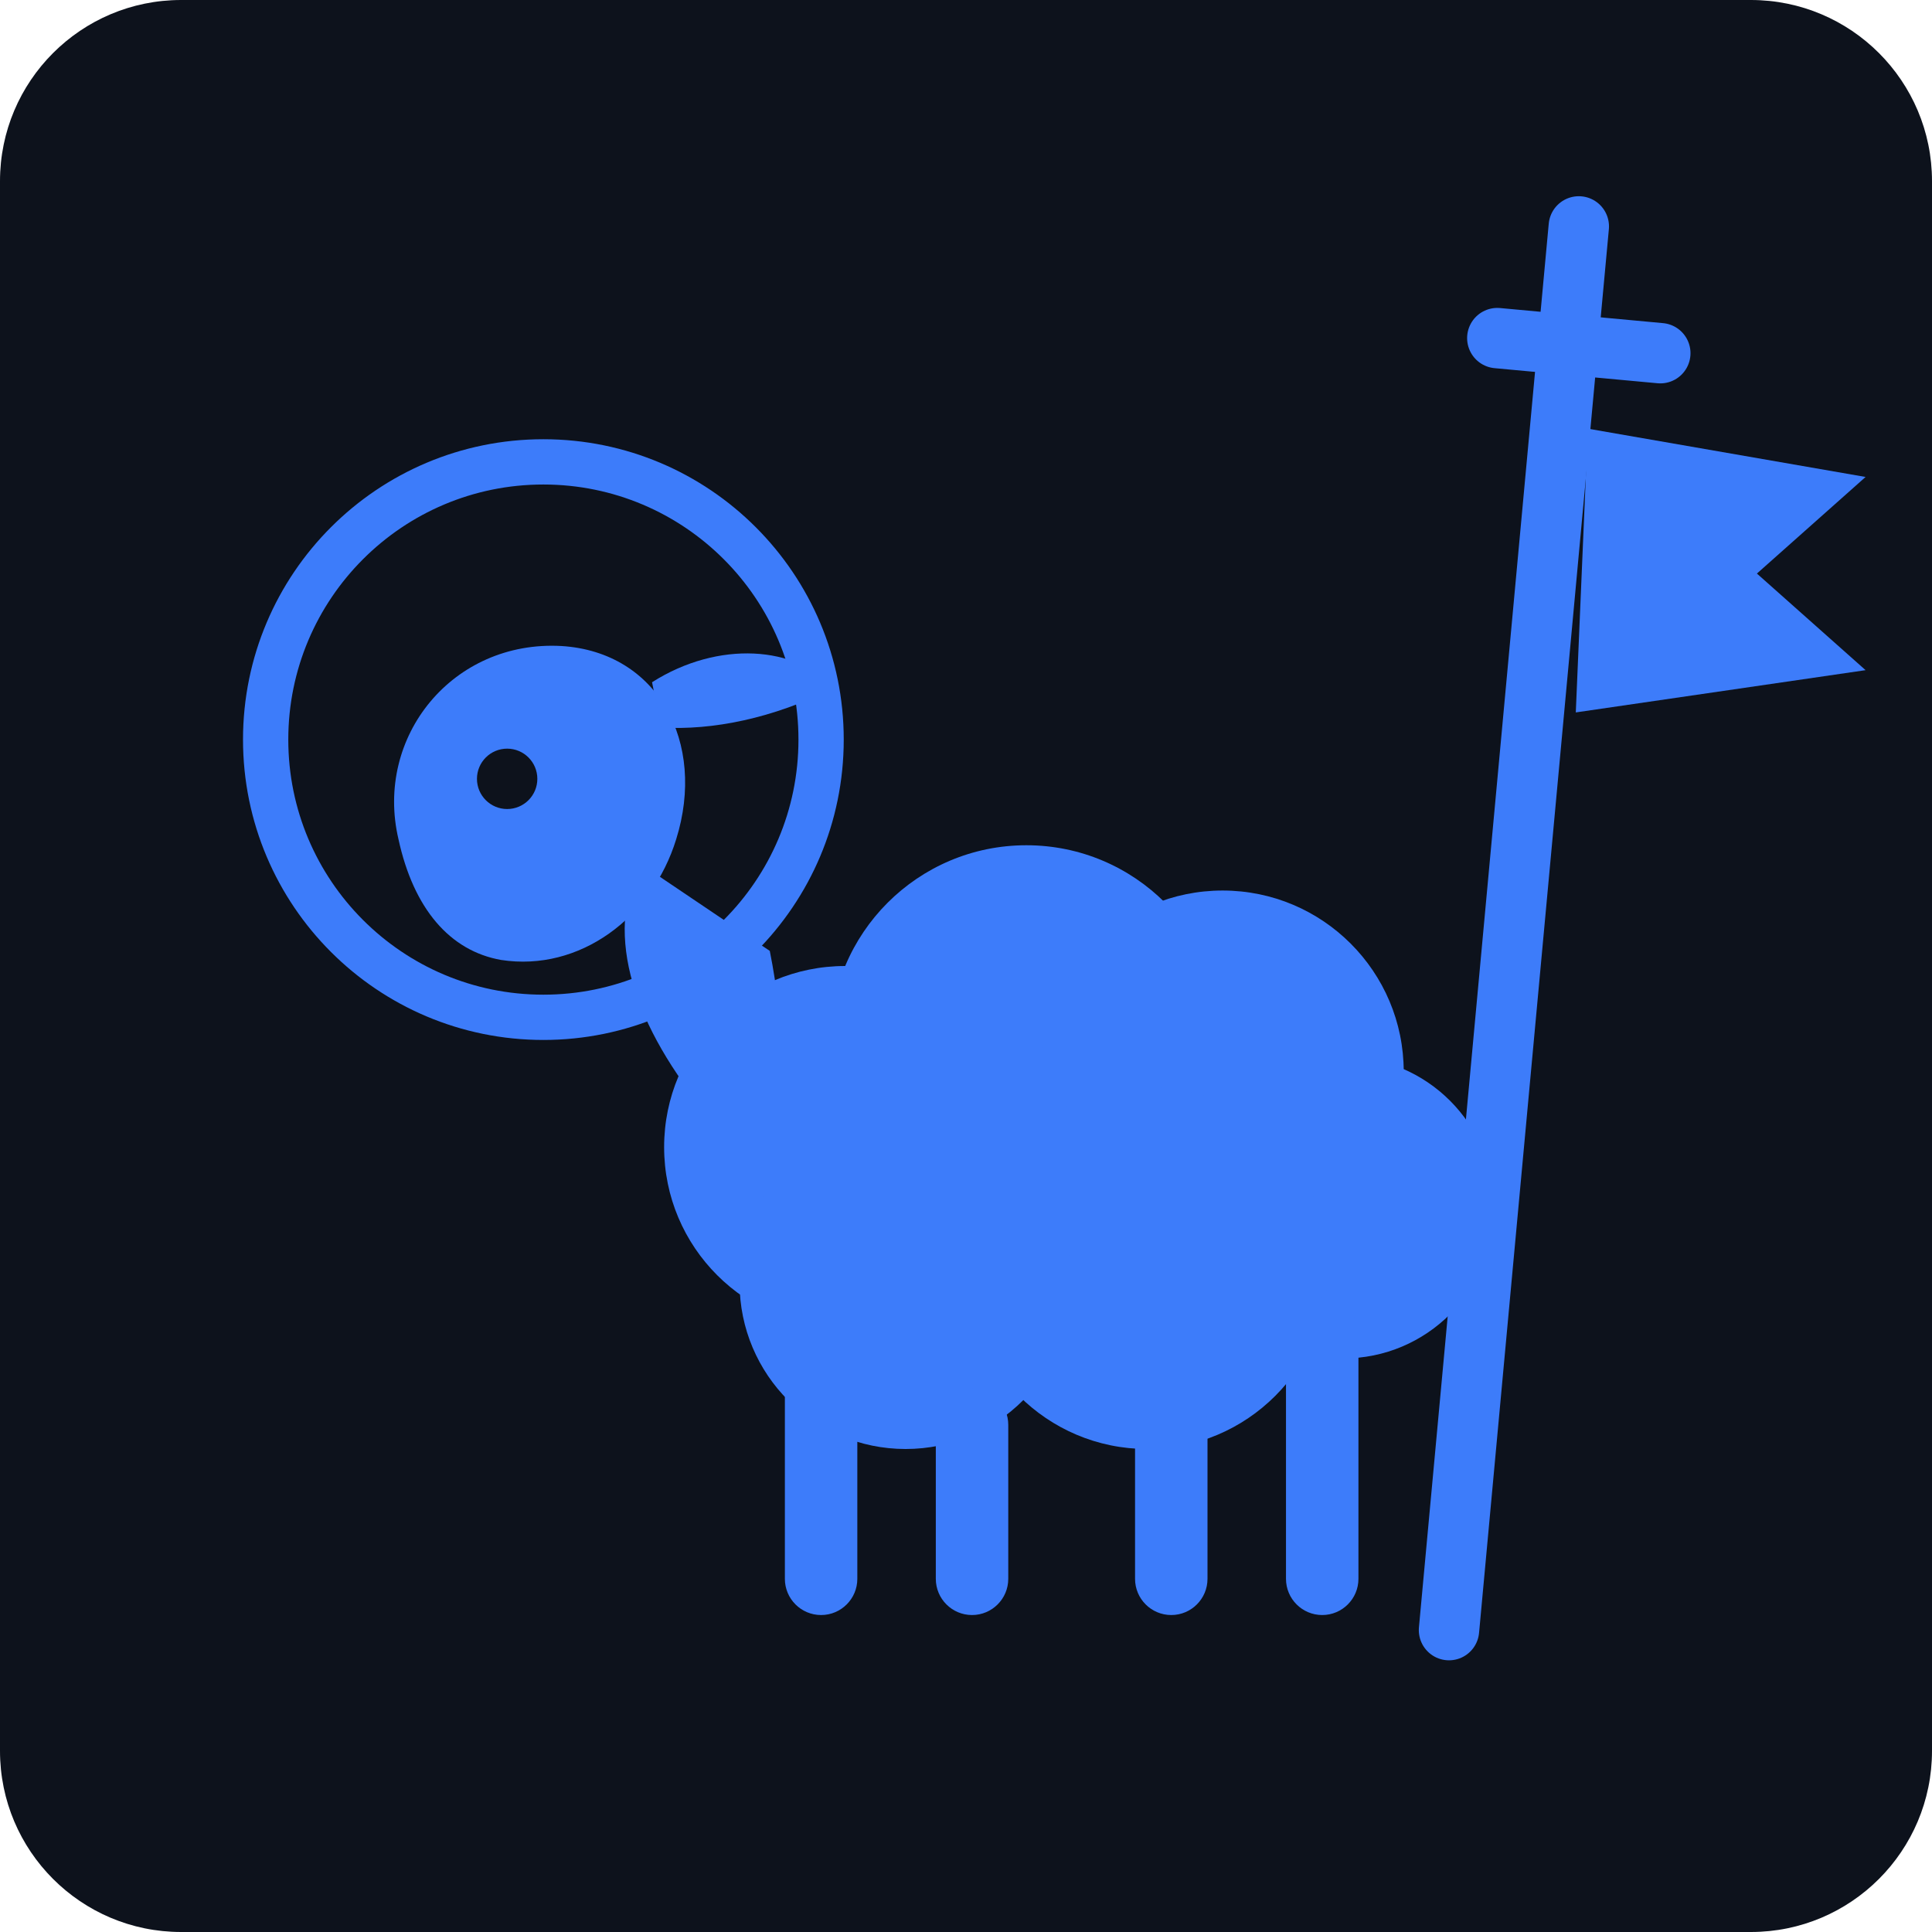
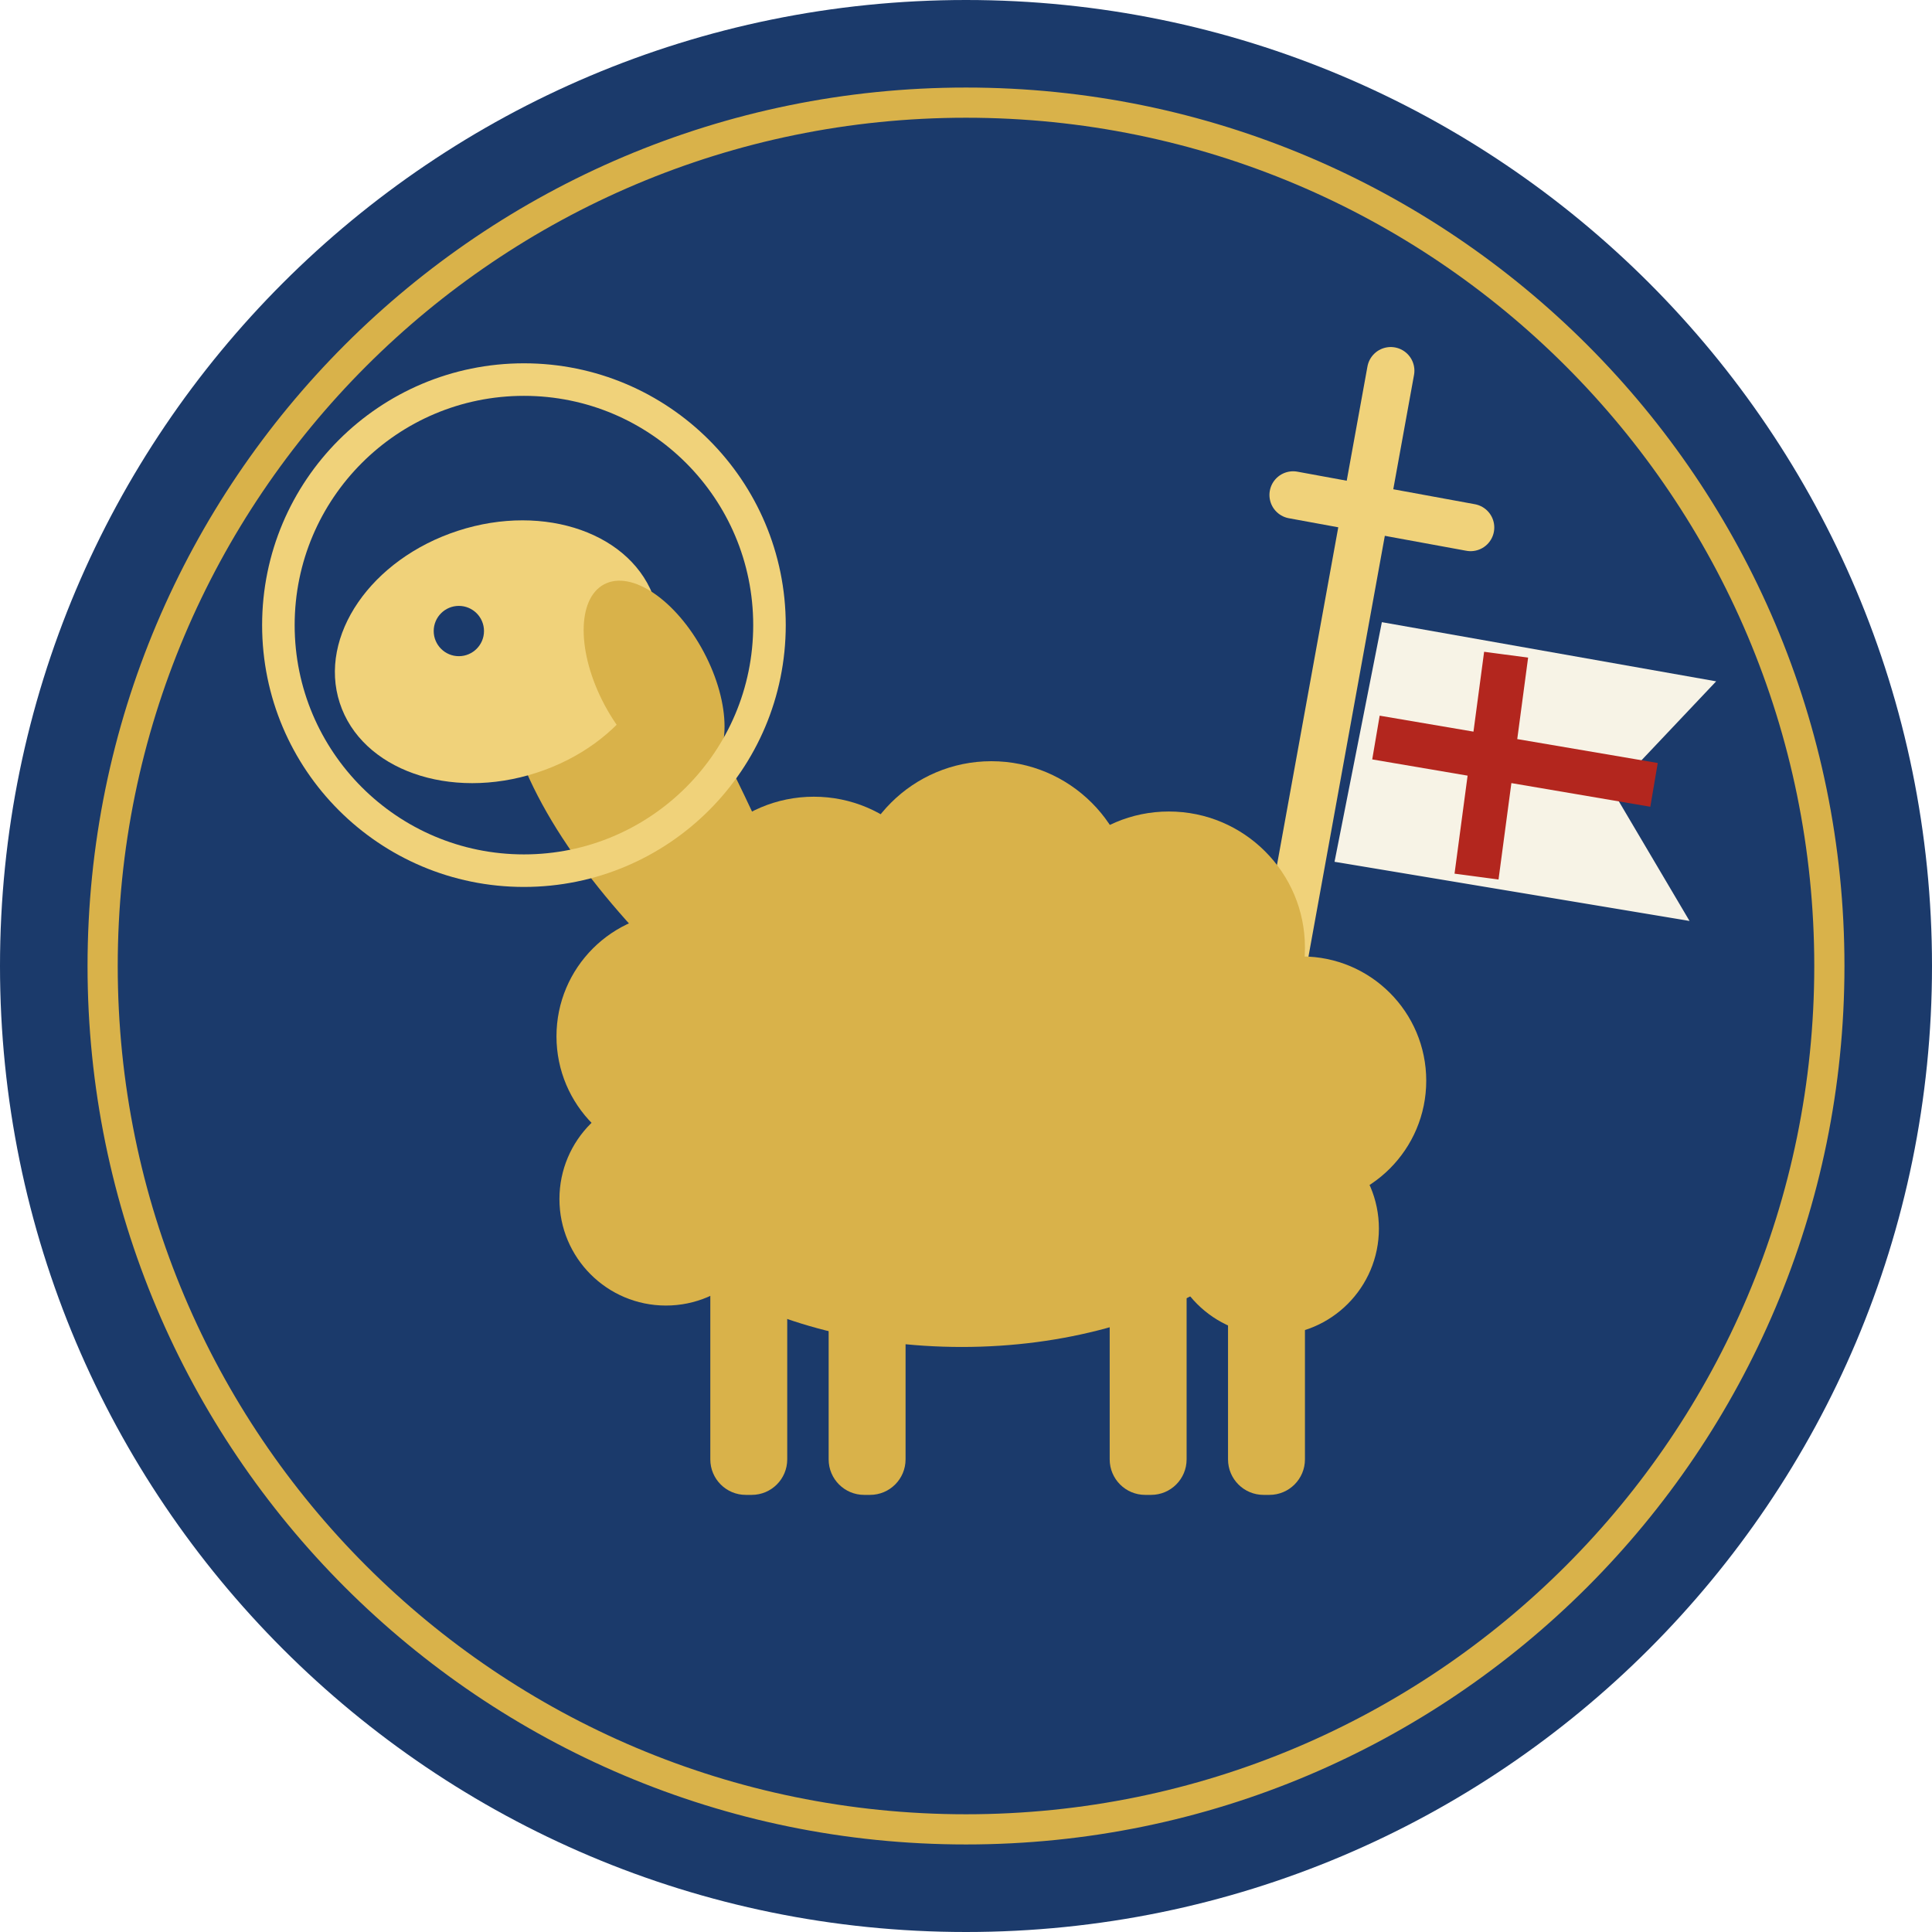
- <svg xmlns="http://www.w3.org/2000/svg" viewBox="0 0 64 64" fill="none">
-   <rect width="64" height="64" rx="6" fill="hsl(220, 38%, 8%)" />
-   <circle cx="18" cy="24.5" r="9.2" stroke="hsl(220, 95%, 61%)" stroke-width="1.5" />
-   <g fill="hsl(220, 95%, 61%)">
-     <circle cx="28" cy="38" r="6" />
-     <circle cx="34" cy="34.5" r="6.5" />
-     <circle cx="40.5" cy="35.5" r="6" />
-     <circle cx="44.5" cy="40" r="5" />
-     <circle cx="38" cy="42" r="6" />
-     <circle cx="30" cy="42.5" r="5.5" />
-     <path d="M23.5 37 C21 34 20 31 21.2 28.6 L25.5 31.5 C26 34 26 36 25 38 Z" />
-     <path d="M13.2 27.8 C12.4 24.4 15 21.2 18.6 21.4 C21.8 21.6 23.4 24.6 22.4 27.8 C21.6 30.4 19.2 32.2 16.6 31.8 C14.9 31.5 13.7 30.1 13.2 27.8 Z" />
-     <path d="M21.6 22.6 C23.8 21.2 26.4 21.4 27.6 22.8 C25.6 23.8 23.6 24.2 21.9 24.1 Z" />
-     <rect x="26" y="45" width="2.4" height="8.5" rx="1.2" />
-     <rect x="31" y="46" width="2.4" height="7.5" rx="1.2" />
-     <rect x="37.6" y="46" width="2.4" height="7.5" rx="1.2" />
-     <rect x="42.6" y="43" width="2.4" height="10.5" rx="1.2" />
-     <path d="M52.6 14.2 L61.8 15.8 L58.2 19 L61.8 22.2 L52.2 23.6 Z" />
-   </g>
-   <circle cx="16.8" cy="25.8" r="1" fill="hsl(220, 38%, 8%)" />
-   <g stroke="hsl(220, 95%, 61%)" stroke-width="2" stroke-linecap="round">
-     <line x1="48" y1="54" x2="52.3" y2="7.5" />
-     <line x1="49.6" y1="11.2" x2="55" y2="11.7" />
+ <svg xmlns="http://www.w3.org/2000/svg" width="512" height="512" viewBox="0 0 64 64">
+   <circle cx="32" cy="32" r="32" fill="#1b3a6b" />
+   <circle cx="32" cy="32" r="28.6" fill="none" stroke="#d9b24a" stroke-width="1" />
+   <g transform="translate(0.5 1.5) scale(0.98)">
+     <line x1="41.6" y1="38" x2="46.5" y2="11" stroke="#f0d27a" stroke-width="1.6" stroke-linecap="round" />
+     <line x1="43.2" y1="15.2" x2="49.2" y2="16.3" stroke="#f0d27a" stroke-width="1.6" stroke-linecap="round" />
+     <path d="M46.2 19.5 L57.5 21.5 L54 25.2 L56.6 29.6 L44.6 27.6 Z" fill="#f7f3e6" />
+     <path d="M50.4 20.6 L49.4 28.1 M46 23.4 L55.4 25" stroke="#b3261e" stroke-width="1.5" fill="none" />
+     <rect x="23.5" y="40" width="2.6" height="9" rx="1.2" fill="#d9b24a" />
+     <rect x="27.5" y="40" width="2.6" height="9" rx="1.2" fill="#d9b24a" />
+     <rect x="37" y="40" width="2.6" height="9" rx="1.2" fill="#d9b24a" />
+     <rect x="41" y="40" width="2.6" height="9" rx="1.2" fill="#d9b24a" />
+     <ellipse cx="32" cy="36" rx="12.5" ry="8" fill="#d9b24a" />
+     <circle cx="22.5" cy="33.5" r="4.2" fill="#d9b24a" />
+     <circle cx="27" cy="30" r="4.6" fill="#d9b24a" />
+     <circle cx="33" cy="29" r="4.8" fill="#d9b24a" />
+     <circle cx="39" cy="30.5" r="4.6" fill="#d9b24a" />
+     <circle cx="43.5" cy="35" r="4.2" fill="#d9b24a" />
+     <circle cx="42.5" cy="40" r="3.6" fill="#d9b24a" />
+     <circle cx="22" cy="39" r="3.6" fill="#d9b24a" />
+     <path d="M22 31 C19 28 17 25 16.5 22 L23 22 C24.5 25 26 28 27 31 Z" fill="#d9b24a" />
+     <ellipse cx="16.3" cy="20.5" rx="5.6" ry="4.3" transform="rotate(-18 16.3 20.5)" fill="#f0d27a" />
+     <ellipse cx="21.6" cy="21.4" rx="1.9" ry="3.6" transform="rotate(-28 21.6 21.4)" fill="#d9b24a" />
+     <circle cx="15" cy="19.8" r=".85" fill="#1b3a6b" />
+     <circle cx="17.2" cy="19.6" r="8.3" fill="none" stroke="#f0d27a" stroke-width="1.1" />
  </g>
</svg>
